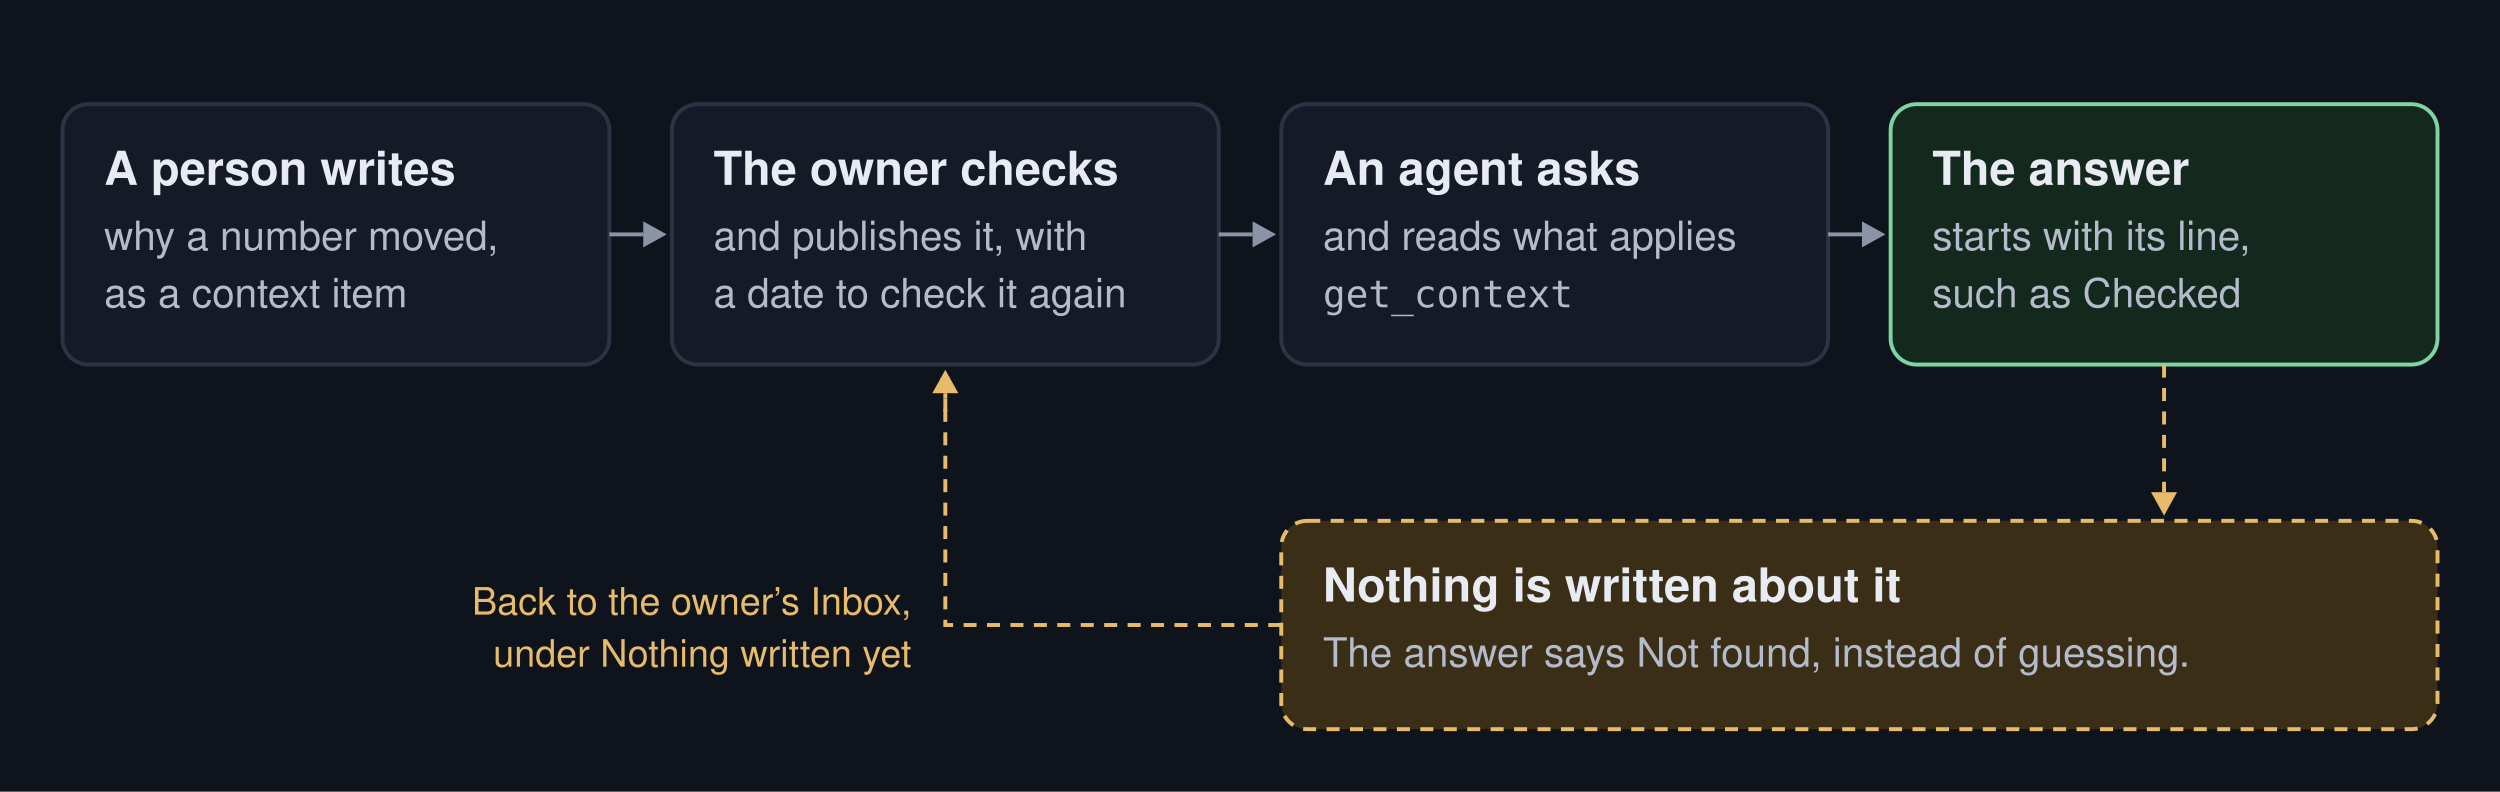
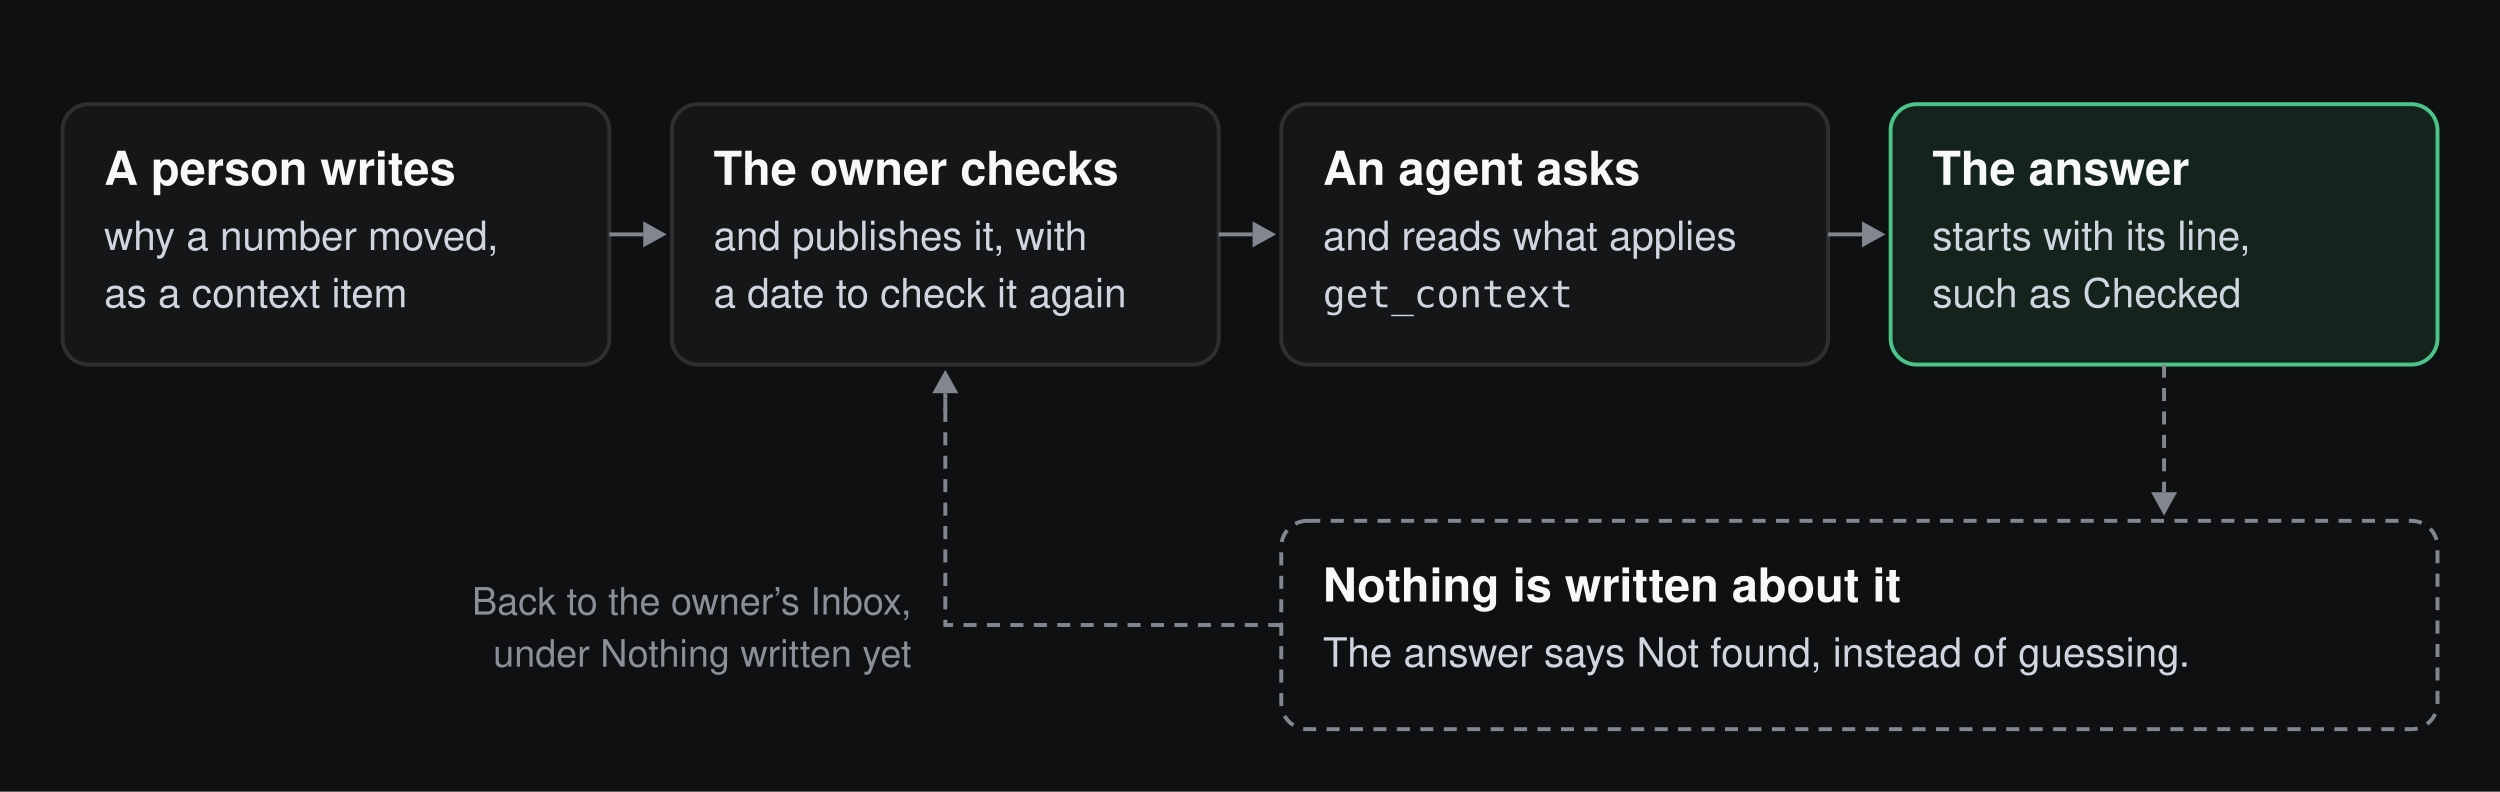
<svg xmlns="http://www.w3.org/2000/svg" viewBox="0 0 960 304" width="960" height="304" role="img" aria-labelledby="title desc">
  <style>
-     .bg { fill: #0f131c; }
-     .box { fill: #141a26; stroke: #2c3444; stroke-width: 1.5; }
-     .key { fill: #1c2448; stroke: #93a6ff; stroke-width: 1.5; }
-     .ok { fill: #14291e; stroke: #7fd3a4; stroke-width: 1.5; }
-     .warn { fill: #3a2e17; stroke: #e6bc6a; stroke-width: 1.5; stroke-dasharray: 5 4; }
-     .line { fill: none; stroke: #8b94a7; stroke-width: 1.5; }
-     .back { fill: none; stroke: #e6bc6a; stroke-width: 1.5; stroke-dasharray: 5 4; }
-     .head { fill: #8b94a7; }
-     .headwarn { fill: #e6bc6a; }
-     text { font-family: -apple-system, BlinkMacSystemFont, 'Segoe UI', Helvetica, Arial, sans-serif; fill: #e8ebf2; }
+     .bg { fill: #0f1011; }
+     .box { fill: #151617; stroke: #2e2f31; stroke-width: 1.5; }
+     .key { fill: #1b2230; stroke: #7aa2f0; stroke-width: 1.5; }
+     .ok { fill: #14241d; stroke: #4cc38a; stroke-width: 1.5; }
+     .warn { fill: #0f1011; stroke: #82878f; stroke-width: 1.5; stroke-dasharray: 5 4; }
+     .line { fill: none; stroke: #82878f; stroke-width: 1.5; }
+     .back { fill: none; stroke: #82878f; stroke-width: 1.5; stroke-dasharray: 5 4; }
+     .head { fill: #82878f; }
+     .headwarn { fill: #82878f; }
+     text { font-family: -apple-system, BlinkMacSystemFont, 'Segoe UI', Helvetica, Arial, sans-serif; fill: #f7f8f8; }
    .t { font-size: 18px; font-weight: 600; }
-     .s { font-size: 15.5px; fill: #b4bbca; }
-     .m { font-family: ui-monospace, SFMono-Regular, Menlo, Consolas, monospace; font-size: 14.5px; fill: #b4bbca; }
-     .l { font-size: 14.5px; fill: #8b94a7; }
-     .lw { font-size: 14.5px; fill: #e6bc6a; }
-     .okt { fill: #7fd3a4; font-weight: 600; font-size: 13px; }
+     .s { font-size: 15.5px; fill: #d0d6e0; }
+     .m { font-family: ui-monospace, SFMono-Regular, Menlo, Consolas, monospace; font-size: 14.5px; fill: #d0d6e0; }
+     .l { font-size: 14.5px; fill: #8a8f98; }
+     .lw { font-size: 14.5px; fill: #8a8f98; }
+     .okt { fill: #4cc38a; font-weight: 600; font-size: 13px; }
  </style>
  <rect class="bg" width="960" height="304" />
  <rect class="box" x="24" y="40" width="210" height="100" rx="10" />
  <text class="t" x="40" y="71">A person writes</text>
  <text class="s" x="40" y="96">why a number moved,</text>
  <text class="s" x="40" y="118">as a context item</text>
  <rect class="box" x="258" y="40" width="210" height="100" rx="10" />
  <text class="t" x="274" y="71">The owner checks</text>
  <text class="s" x="274" y="96">and publishes it, with</text>
  <text class="s" x="274" y="118">a date to check it again</text>
  <rect class="box" x="492" y="40" width="210" height="100" rx="10" />
  <text class="t" x="508" y="71">An agent asks</text>
  <text class="s" x="508" y="96">and reads what applies</text>
  <text class="m" x="508" y="118">get_context</text>
  <rect class="ok" x="726" y="40" width="210" height="100" rx="10" />
  <text class="t" x="742" y="71">The answer</text>
  <text class="s" x="742" y="96">starts with its line,</text>
  <text class="s" x="742" y="118">such as Checked</text>
  <path class="line" d="M234 90 L247.0 90.0" />
  <path class="head" d="M256 90 L247.0 85.0 L247.0 95.0 Z" />
  <path class="line" d="M468 90 L481.0 90.0" />
  <path class="head" d="M490 90 L481.0 85.0 L481.0 95.0 Z" />
  <path class="line" d="M702 90 L715.0 90.0" />
  <path class="head" d="M724 90 L715.0 85.0 L715.0 95.0 Z" />
  <rect class="warn" x="492" y="200" width="444" height="80" rx="10" />
  <text class="t" x="508" y="231">Nothing is written about it</text>
  <text class="s" x="508" y="256">The answer says Not found, instead of guessing.</text>
  <path class="back" d="M831 140 L831.0 189.0" />
  <path class="headwarn" d="M831 198 L836.0 189.0 L826.0 189.0 Z" />
  <path class="back" d="M492 240 L363 240 L363 151" />
  <path class="back" d="M363 158 L363.0 151.0" />
  <path class="headwarn" d="M363 142 L358.0 151.0 L368.0 151.0 Z" />
  <text class="lw" x="350" y="236" text-anchor="end">Back to the owner’s Inbox,</text>
  <text class="lw" x="350" y="256" text-anchor="end">under Nothing written yet</text>
</svg>
